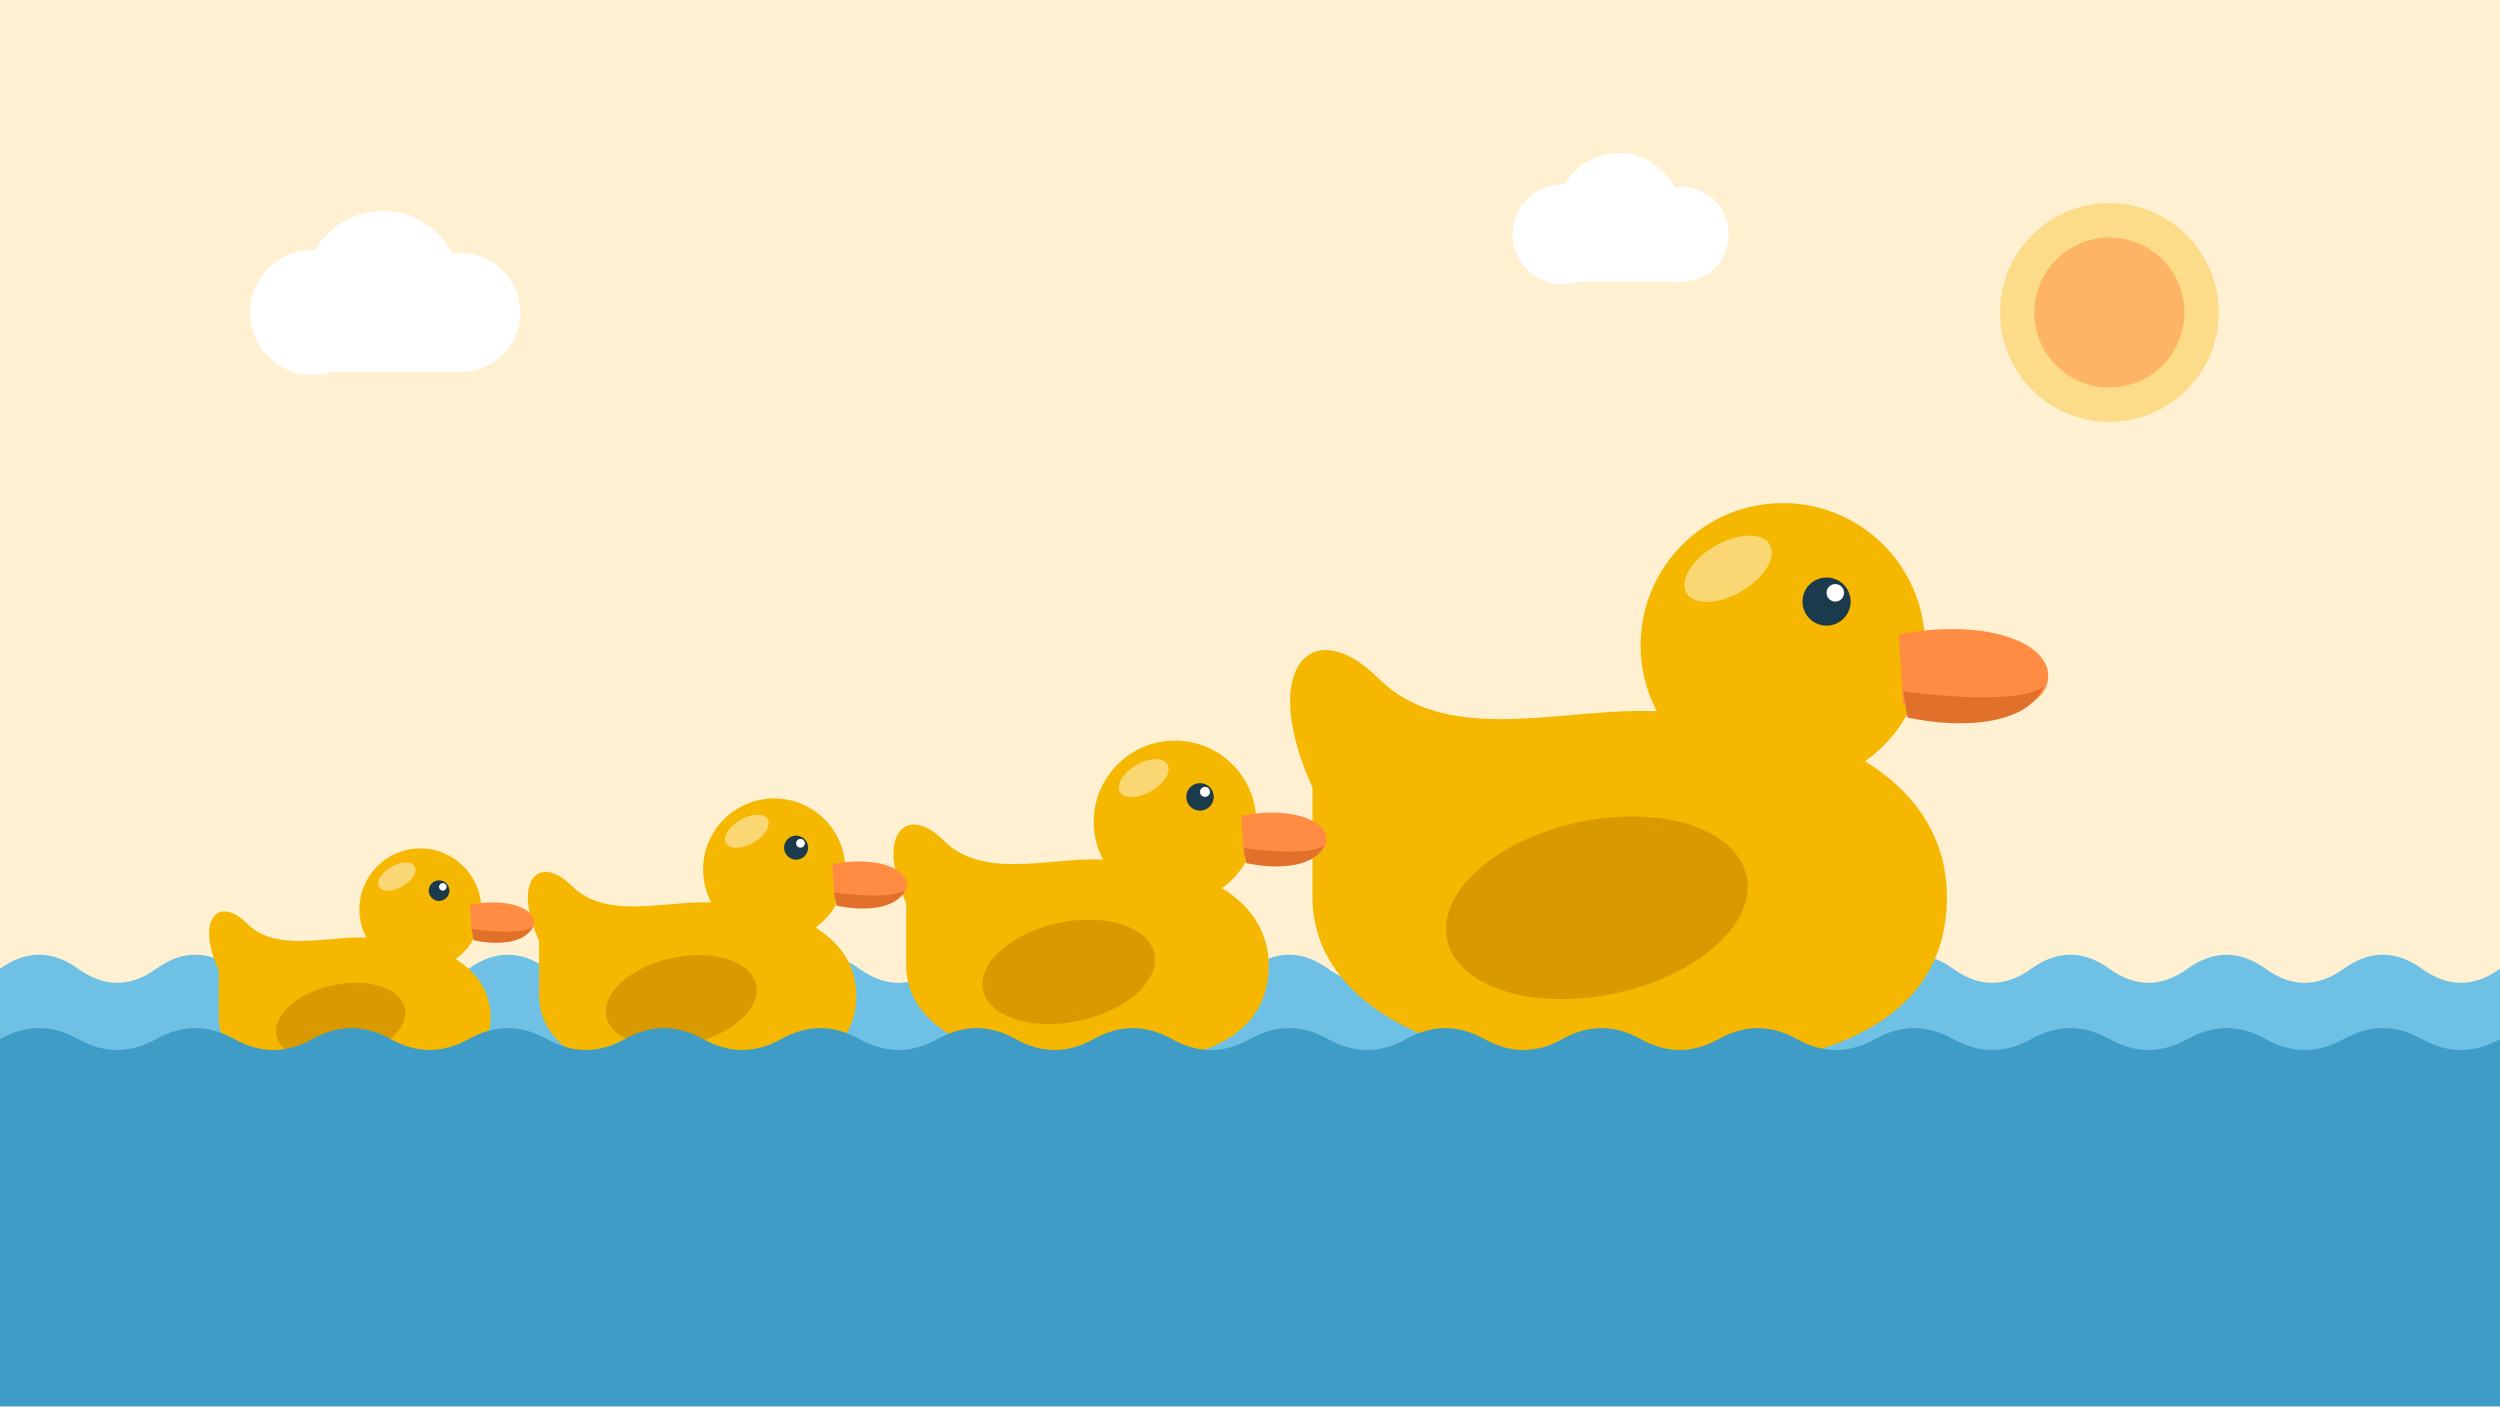
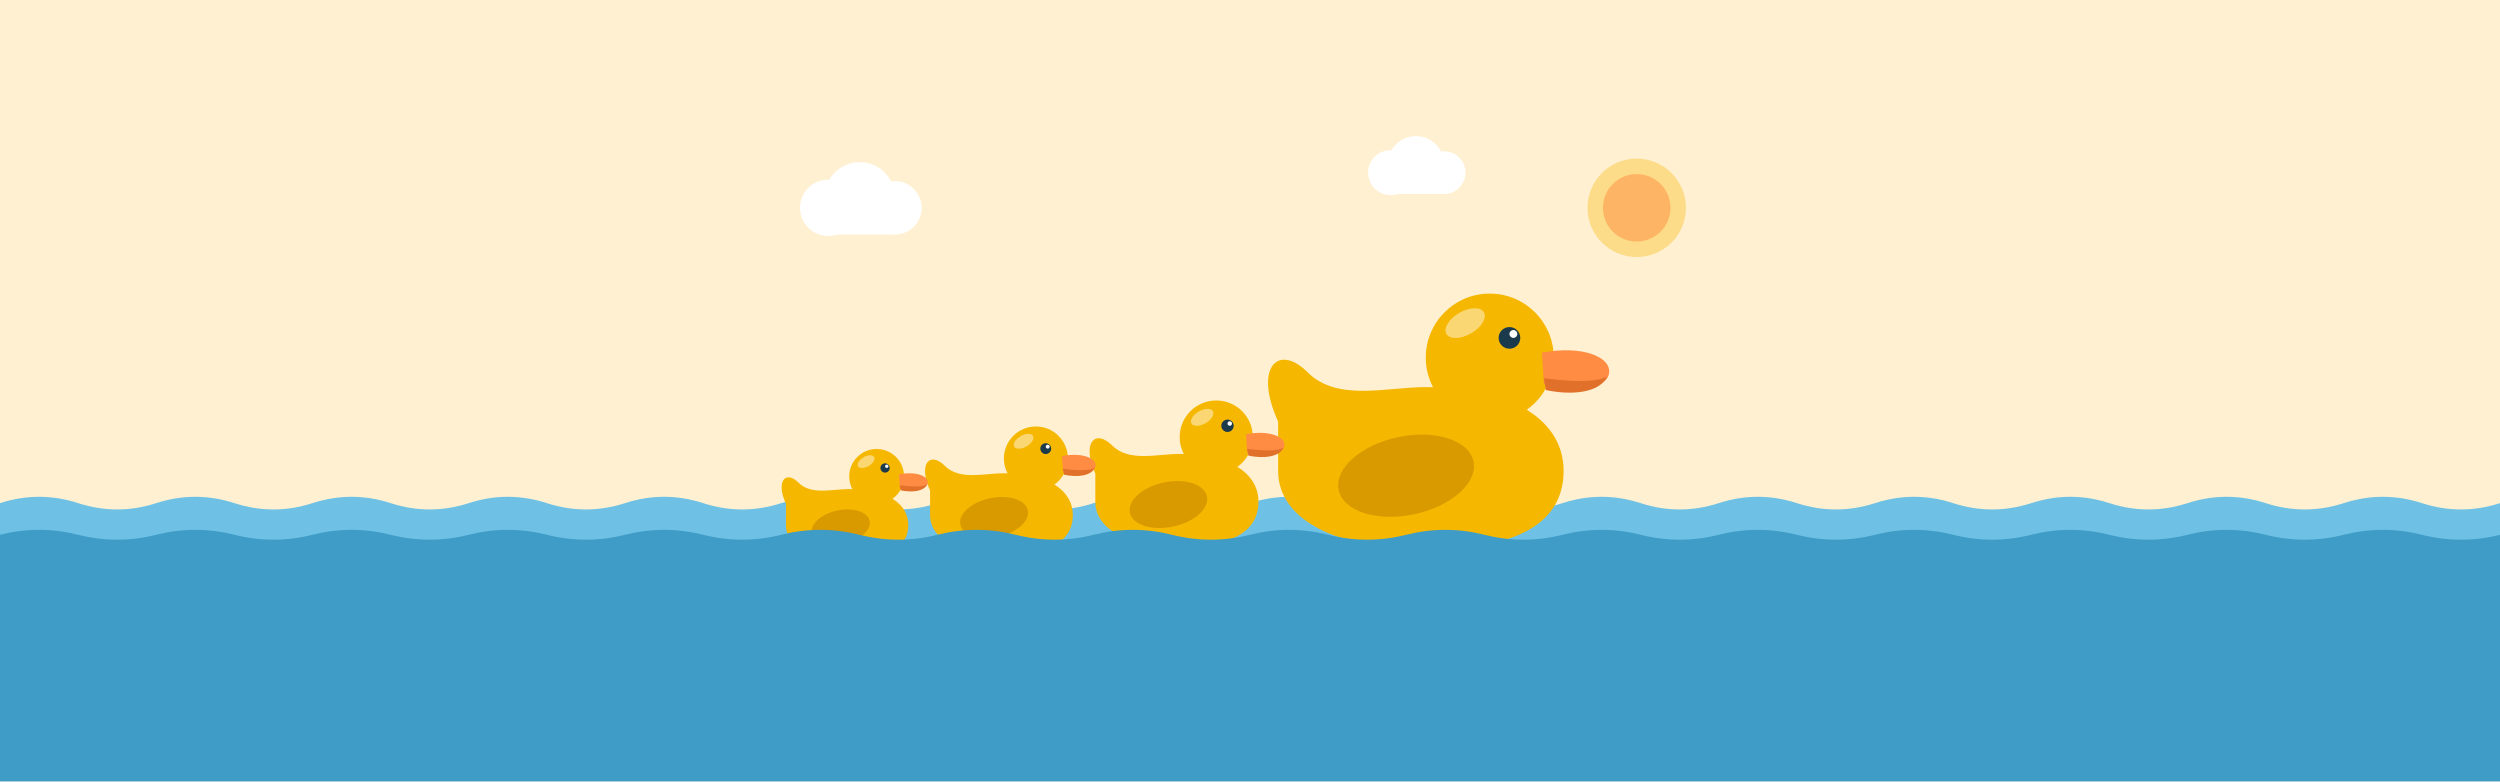
- <svg xmlns="http://www.w3.org/2000/svg" viewBox="0 0 1600 900" width="1600" height="900">
-   <rect width="1600" height="900" fill="#FFF0D1" />
-   <circle cx="1350" cy="200" r="70" fill="#F5B700" opacity=".35" />
-   <circle cx="1350" cy="200" r="48" fill="#FF8C42" opacity=".5" />
-   <g transform="translate(200 200) scale(1)" fill="#FFFFFF">
-     <circle cx="0" cy="0" r="40" />
-     <circle cx="45" cy="-15" r="50" />
-     <circle cx="95" cy="0" r="38" />
-     <rect x="0" y="0" width="95" height="38" />
+ <svg xmlns="http://www.w3.org/2000/svg" viewBox="0 0 1600 500" width="1600" height="500">
+   <rect width="1600" height="500" fill="#FFF0D1" />
+   <path d="M0 322 q25 -8.1 50 0 t50 0 q25 -8.1 50 0 t50 0 q25 -8.1 50 0 t50 0 q25 -8.1 50 0 t50 0 q25 -8.1 50 0 t50 0 q25 -8.1 50 0 t50 0 q25 -8.1 50 0 t50 0 q25 -8.1 50 0 t50 0 q25 -8.1 50 0 t50 0 q25 -8.1 50 0 t50 0 q25 -8.1 50 0 t50 0 q25 -8.1 50 0 t50 0 q25 -8.1 50 0 t50 0 q25 -8.1 50 0 t50 0 q25 -8.1 50 0 t50 0 q25 -8.1 50 0 t50 0 V500 H0Z" fill="#6EC1E4" />
+   <g transform="translate(440 43) scale(0.45)">
+     <circle cx="1350" cy="200" r="70" fill="#F5B700" opacity=".35" />
+     <circle cx="1350" cy="200" r="48" fill="#FF8C42" opacity=".5" />
+     <g transform="translate(200 200) scale(1)" fill="#FFFFFF">
+       <circle cx="0" cy="0" r="40" />
+       <circle cx="45" cy="-15" r="50" />
+       <circle cx="95" cy="0" r="38" />
+       <rect x="0" y="0" width="95" height="38" />
+     </g>
+     <g transform="translate(1000 150) scale(0.8)" fill="#FFFFFF">
+       <circle cx="0" cy="0" r="40" />
+       <circle cx="45" cy="-15" r="50" />
+       <circle cx="95" cy="0" r="38" />
+       <rect x="0" y="0" width="95" height="38" />
+     </g>
+     <g transform="translate(1050 560) scale(1.4 1.4)">
+       <path d="M-150-40C-175-95-150-120-120-90-90-60-40-75 0-75 90-75 140-40 140 10 140 70 80 90 0 90-90 90-150 60-150 10Z" fill="#F5B700" />
+       <ellipse cx="-20" cy="15" rx="70" ry="40" fill="#D99A00" transform="rotate(-12 -20 15)" />
+       <circle cx="65" cy="-105" r="65" fill="#F5B700" />
+       <path d="M118-110C160-118 190-105 186-88 182-72 150-70 120-78Z" fill="#FF8C42" />
+       <path d="M120-84C150-80 176-80 184-86 178-70 150-66 122-72Z" fill="#E0702A" />
+       <circle cx="85" cy="-125" r="11" fill="#1B3A4B" />
+       <circle cx="89" cy="-129" r="4" fill="#FFFFFF" />
+       <ellipse cx="40" cy="-140" rx="22" ry="12" fill="#FFFFFF" opacity=".45" transform="rotate(-30 40 -140)" />
+     </g>
+     <g transform="translate(700 610) scale(0.8 0.8)">
+       <path d="M-150-40C-175-95-150-120-120-90-90-60-40-75 0-75 90-75 140-40 140 10 140 70 80 90 0 90-90 90-150 60-150 10Z" fill="#F5B700" />
+       <ellipse cx="-20" cy="15" rx="70" ry="40" fill="#D99A00" transform="rotate(-12 -20 15)" />
+       <circle cx="65" cy="-105" r="65" fill="#F5B700" />
+       <path d="M118-110C160-118 190-105 186-88 182-72 150-70 120-78Z" fill="#FF8C42" />
+       <path d="M120-84C150-80 176-80 184-86 178-70 150-66 122-72Z" fill="#E0702A" />
+       <circle cx="85" cy="-125" r="11" fill="#1B3A4B" />
+       <circle cx="89" cy="-129" r="4" fill="#FFFFFF" />
+       <ellipse cx="40" cy="-140" rx="22" ry="12" fill="#FFFFFF" opacity=".45" transform="rotate(-30 40 -140)" />
+     </g>
+     <g transform="translate(450 630) scale(0.7 0.7)">
+       <path d="M-150-40C-175-95-150-120-120-90-90-60-40-75 0-75 90-75 140-40 140 10 140 70 80 90 0 90-90 90-150 60-150 10Z" fill="#F5B700" />
+       <ellipse cx="-20" cy="15" rx="70" ry="40" fill="#D99A00" transform="rotate(-12 -20 15)" />
+       <circle cx="65" cy="-105" r="65" fill="#F5B700" />
+       <path d="M118-110C160-118 190-105 186-88 182-72 150-70 120-78Z" fill="#FF8C42" />
+       <path d="M120-84C150-80 176-80 184-86 178-70 150-66 122-72Z" fill="#E0702A" />
+       <circle cx="85" cy="-125" r="11" fill="#1B3A4B" />
+       <circle cx="89" cy="-129" r="4" fill="#FFFFFF" />
+       <ellipse cx="40" cy="-140" rx="22" ry="12" fill="#FFFFFF" opacity=".45" transform="rotate(-30 40 -140)" />
+     </g>
+     <g transform="translate(230 645) scale(0.6 0.6)">
+       <path d="M-150-40C-175-95-150-120-120-90-90-60-40-75 0-75 90-75 140-40 140 10 140 70 80 90 0 90-90 90-150 60-150 10Z" fill="#F5B700" />
+       <ellipse cx="-20" cy="15" rx="70" ry="40" fill="#D99A00" transform="rotate(-12 -20 15)" />
+       <circle cx="65" cy="-105" r="65" fill="#F5B700" />
+       <path d="M118-110C160-118 190-105 186-88 182-72 150-70 120-78Z" fill="#FF8C42" />
+       <path d="M120-84C150-80 176-80 184-86 178-70 150-66 122-72Z" fill="#E0702A" />
+       <circle cx="85" cy="-125" r="11" fill="#1B3A4B" />
+       <circle cx="89" cy="-129" r="4" fill="#FFFFFF" />
+       <ellipse cx="40" cy="-140" rx="22" ry="12" fill="#FFFFFF" opacity=".45" transform="rotate(-30 40 -140)" />
+     </g>
+     <circle cx="1300" cy="700" r="10" fill="#FFFFFF" opacity=".6" />
+     <circle cx="1340" cy="740" r="6" fill="#FFFFFF" opacity=".6" />
+     <circle cx="380" cy="760" r="8" fill="#FFFFFF" opacity=".6" />
  </g>
-   <g transform="translate(1000 150) scale(0.8)" fill="#FFFFFF">
-     <circle cx="0" cy="0" r="40" />
-     <circle cx="45" cy="-15" r="50" />
-     <circle cx="95" cy="0" r="38" />
-     <rect x="0" y="0" width="95" height="38" />
-   </g>
-   <path d="M0 620 q25 -18 50 0 t50 0 q25 -18 50 0 t50 0 q25 -18 50 0 t50 0 q25 -18 50 0 t50 0 q25 -18 50 0 t50 0 q25 -18 50 0 t50 0 q25 -18 50 0 t50 0 q25 -18 50 0 t50 0 q25 -18 50 0 t50 0 q25 -18 50 0 t50 0 q25 -18 50 0 t50 0 q25 -18 50 0 t50 0 q25 -18 50 0 t50 0 q25 -18 50 0 t50 0 q25 -18 50 0 t50 0 q25 -18 50 0 t50 0 V900 H0Z" fill="#6EC1E4" />
-   <g transform="translate(1050 560) scale(1.4 1.4)">
-     <path d="M-150-40C-175-95-150-120-120-90-90-60-40-75 0-75 90-75 140-40 140 10 140 70 80 90 0 90-90 90-150 60-150 10Z" fill="#F5B700" />
-     <ellipse cx="-20" cy="15" rx="70" ry="40" fill="#D99A00" transform="rotate(-12 -20 15)" />
-     <circle cx="65" cy="-105" r="65" fill="#F5B700" />
-     <path d="M118-110C160-118 190-105 186-88 182-72 150-70 120-78Z" fill="#FF8C42" />
-     <path d="M120-84C150-80 176-80 184-86 178-70 150-66 122-72Z" fill="#E0702A" />
-     <circle cx="85" cy="-125" r="11" fill="#1B3A4B" />
-     <circle cx="89" cy="-129" r="4" fill="#FFFFFF" />
-     <ellipse cx="40" cy="-140" rx="22" ry="12" fill="#FFFFFF" opacity=".45" transform="rotate(-30 40 -140)" />
-   </g>
-   <g transform="translate(700 610) scale(0.8 0.8)">
-     <path d="M-150-40C-175-95-150-120-120-90-90-60-40-75 0-75 90-75 140-40 140 10 140 70 80 90 0 90-90 90-150 60-150 10Z" fill="#F5B700" />
-     <ellipse cx="-20" cy="15" rx="70" ry="40" fill="#D99A00" transform="rotate(-12 -20 15)" />
-     <circle cx="65" cy="-105" r="65" fill="#F5B700" />
-     <path d="M118-110C160-118 190-105 186-88 182-72 150-70 120-78Z" fill="#FF8C42" />
-     <path d="M120-84C150-80 176-80 184-86 178-70 150-66 122-72Z" fill="#E0702A" />
-     <circle cx="85" cy="-125" r="11" fill="#1B3A4B" />
-     <circle cx="89" cy="-129" r="4" fill="#FFFFFF" />
-     <ellipse cx="40" cy="-140" rx="22" ry="12" fill="#FFFFFF" opacity=".45" transform="rotate(-30 40 -140)" />
-   </g>
-   <g transform="translate(450 630) scale(0.7 0.7)">
-     <path d="M-150-40C-175-95-150-120-120-90-90-60-40-75 0-75 90-75 140-40 140 10 140 70 80 90 0 90-90 90-150 60-150 10Z" fill="#F5B700" />
-     <ellipse cx="-20" cy="15" rx="70" ry="40" fill="#D99A00" transform="rotate(-12 -20 15)" />
-     <circle cx="65" cy="-105" r="65" fill="#F5B700" />
-     <path d="M118-110C160-118 190-105 186-88 182-72 150-70 120-78Z" fill="#FF8C42" />
-     <path d="M120-84C150-80 176-80 184-86 178-70 150-66 122-72Z" fill="#E0702A" />
-     <circle cx="85" cy="-125" r="11" fill="#1B3A4B" />
-     <circle cx="89" cy="-129" r="4" fill="#FFFFFF" />
-     <ellipse cx="40" cy="-140" rx="22" ry="12" fill="#FFFFFF" opacity=".45" transform="rotate(-30 40 -140)" />
-   </g>
-   <g transform="translate(230 645) scale(0.6 0.6)">
-     <path d="M-150-40C-175-95-150-120-120-90-90-60-40-75 0-75 90-75 140-40 140 10 140 70 80 90 0 90-90 90-150 60-150 10Z" fill="#F5B700" />
-     <ellipse cx="-20" cy="15" rx="70" ry="40" fill="#D99A00" transform="rotate(-12 -20 15)" />
-     <circle cx="65" cy="-105" r="65" fill="#F5B700" />
-     <path d="M118-110C160-118 190-105 186-88 182-72 150-70 120-78Z" fill="#FF8C42" />
-     <path d="M120-84C150-80 176-80 184-86 178-70 150-66 122-72Z" fill="#E0702A" />
-     <circle cx="85" cy="-125" r="11" fill="#1B3A4B" />
-     <circle cx="89" cy="-129" r="4" fill="#FFFFFF" />
-     <ellipse cx="40" cy="-140" rx="22" ry="12" fill="#FFFFFF" opacity=".45" transform="rotate(-30 40 -140)" />
-   </g>
-   <circle cx="1300" cy="700" r="10" fill="#FFFFFF" opacity=".6" />
-   <circle cx="1340" cy="740" r="6" fill="#FFFFFF" opacity=".6" />
-   <circle cx="380" cy="760" r="8" fill="#FFFFFF" opacity=".6" />
-   <path d="M0 665 q25 -14 50 0 t50 0 q25 -14 50 0 t50 0 q25 -14 50 0 t50 0 q25 -14 50 0 t50 0 q25 -14 50 0 t50 0 q25 -14 50 0 t50 0 q25 -14 50 0 t50 0 q25 -14 50 0 t50 0 q25 -14 50 0 t50 0 q25 -14 50 0 t50 0 q25 -14 50 0 t50 0 q25 -14 50 0 t50 0 q25 -14 50 0 t50 0 q25 -14 50 0 t50 0 q25 -14 50 0 t50 0 q25 -14 50 0 t50 0 V900 H0Z" fill="#3E9CC6" />
+   <path d="M0 342.25 q25 -6.3 50 0 t50 0 q25 -6.3 50 0 t50 0 q25 -6.3 50 0 t50 0 q25 -6.3 50 0 t50 0 q25 -6.3 50 0 t50 0 q25 -6.3 50 0 t50 0 q25 -6.3 50 0 t50 0 q25 -6.3 50 0 t50 0 q25 -6.3 50 0 t50 0 q25 -6.3 50 0 t50 0 q25 -6.3 50 0 t50 0 q25 -6.3 50 0 t50 0 q25 -6.3 50 0 t50 0 q25 -6.3 50 0 t50 0 q25 -6.3 50 0 t50 0 q25 -6.3 50 0 t50 0 V500 H0Z" fill="#3E9CC6" />
</svg>
